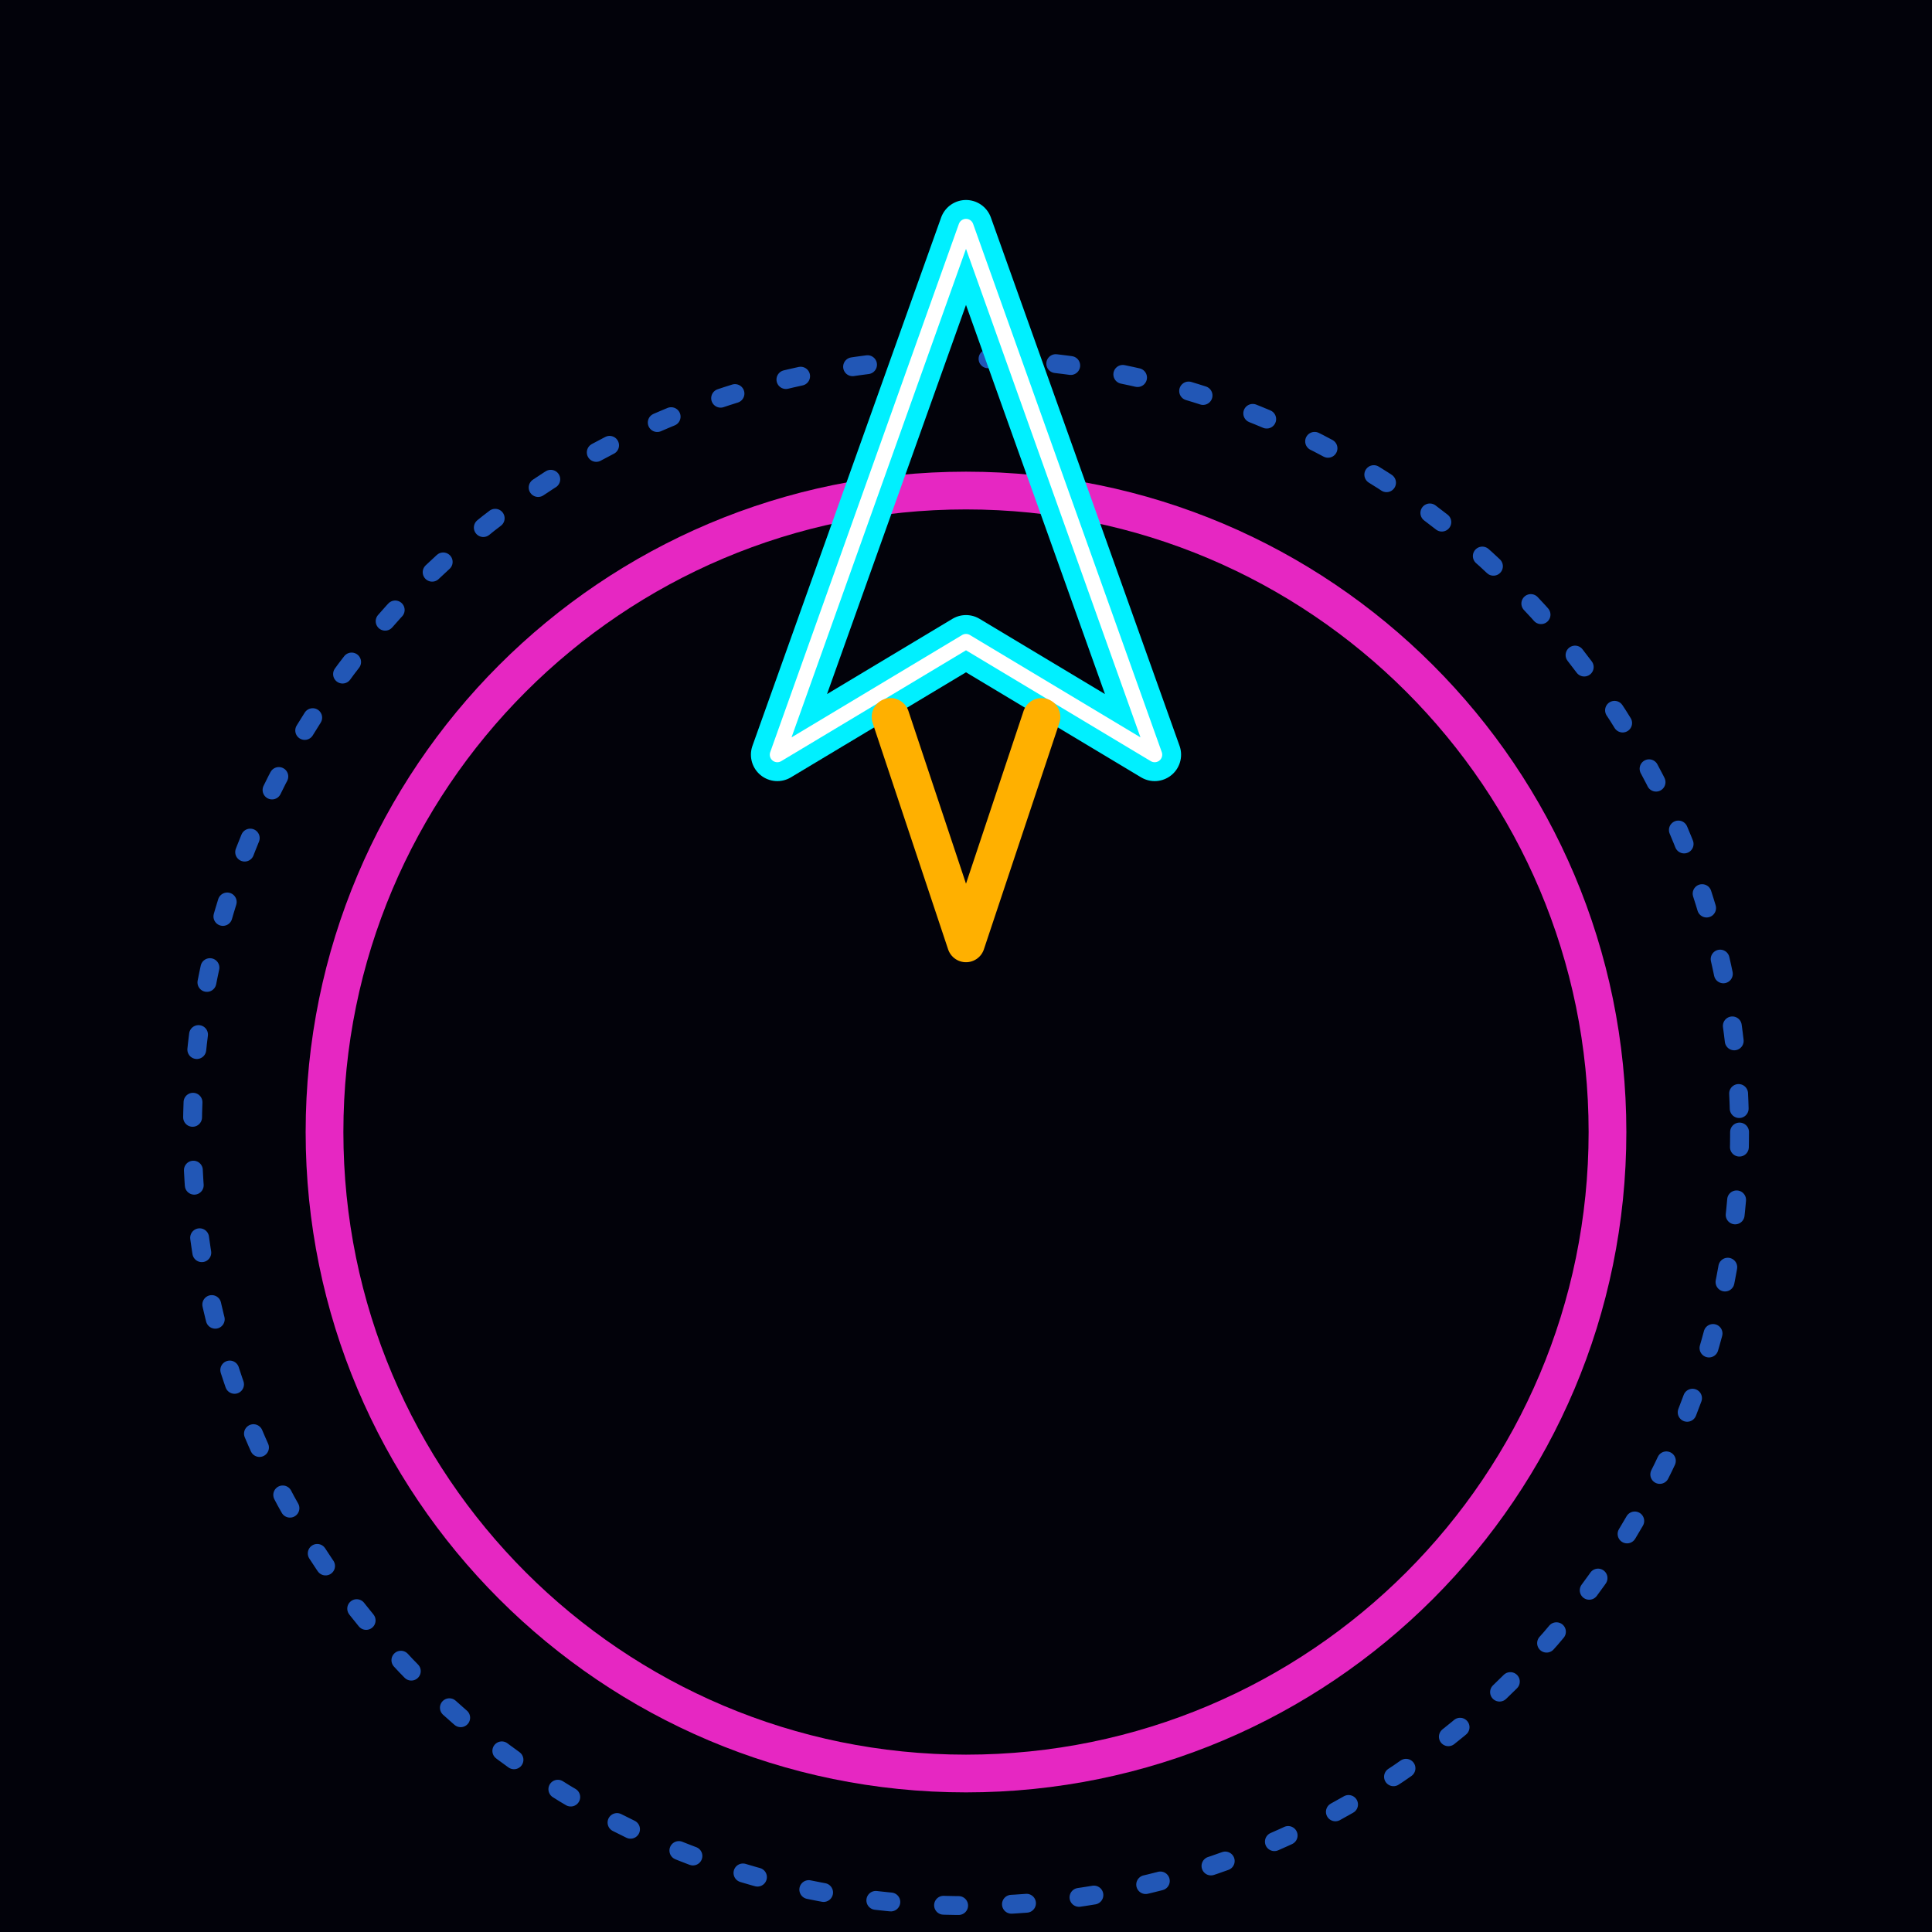
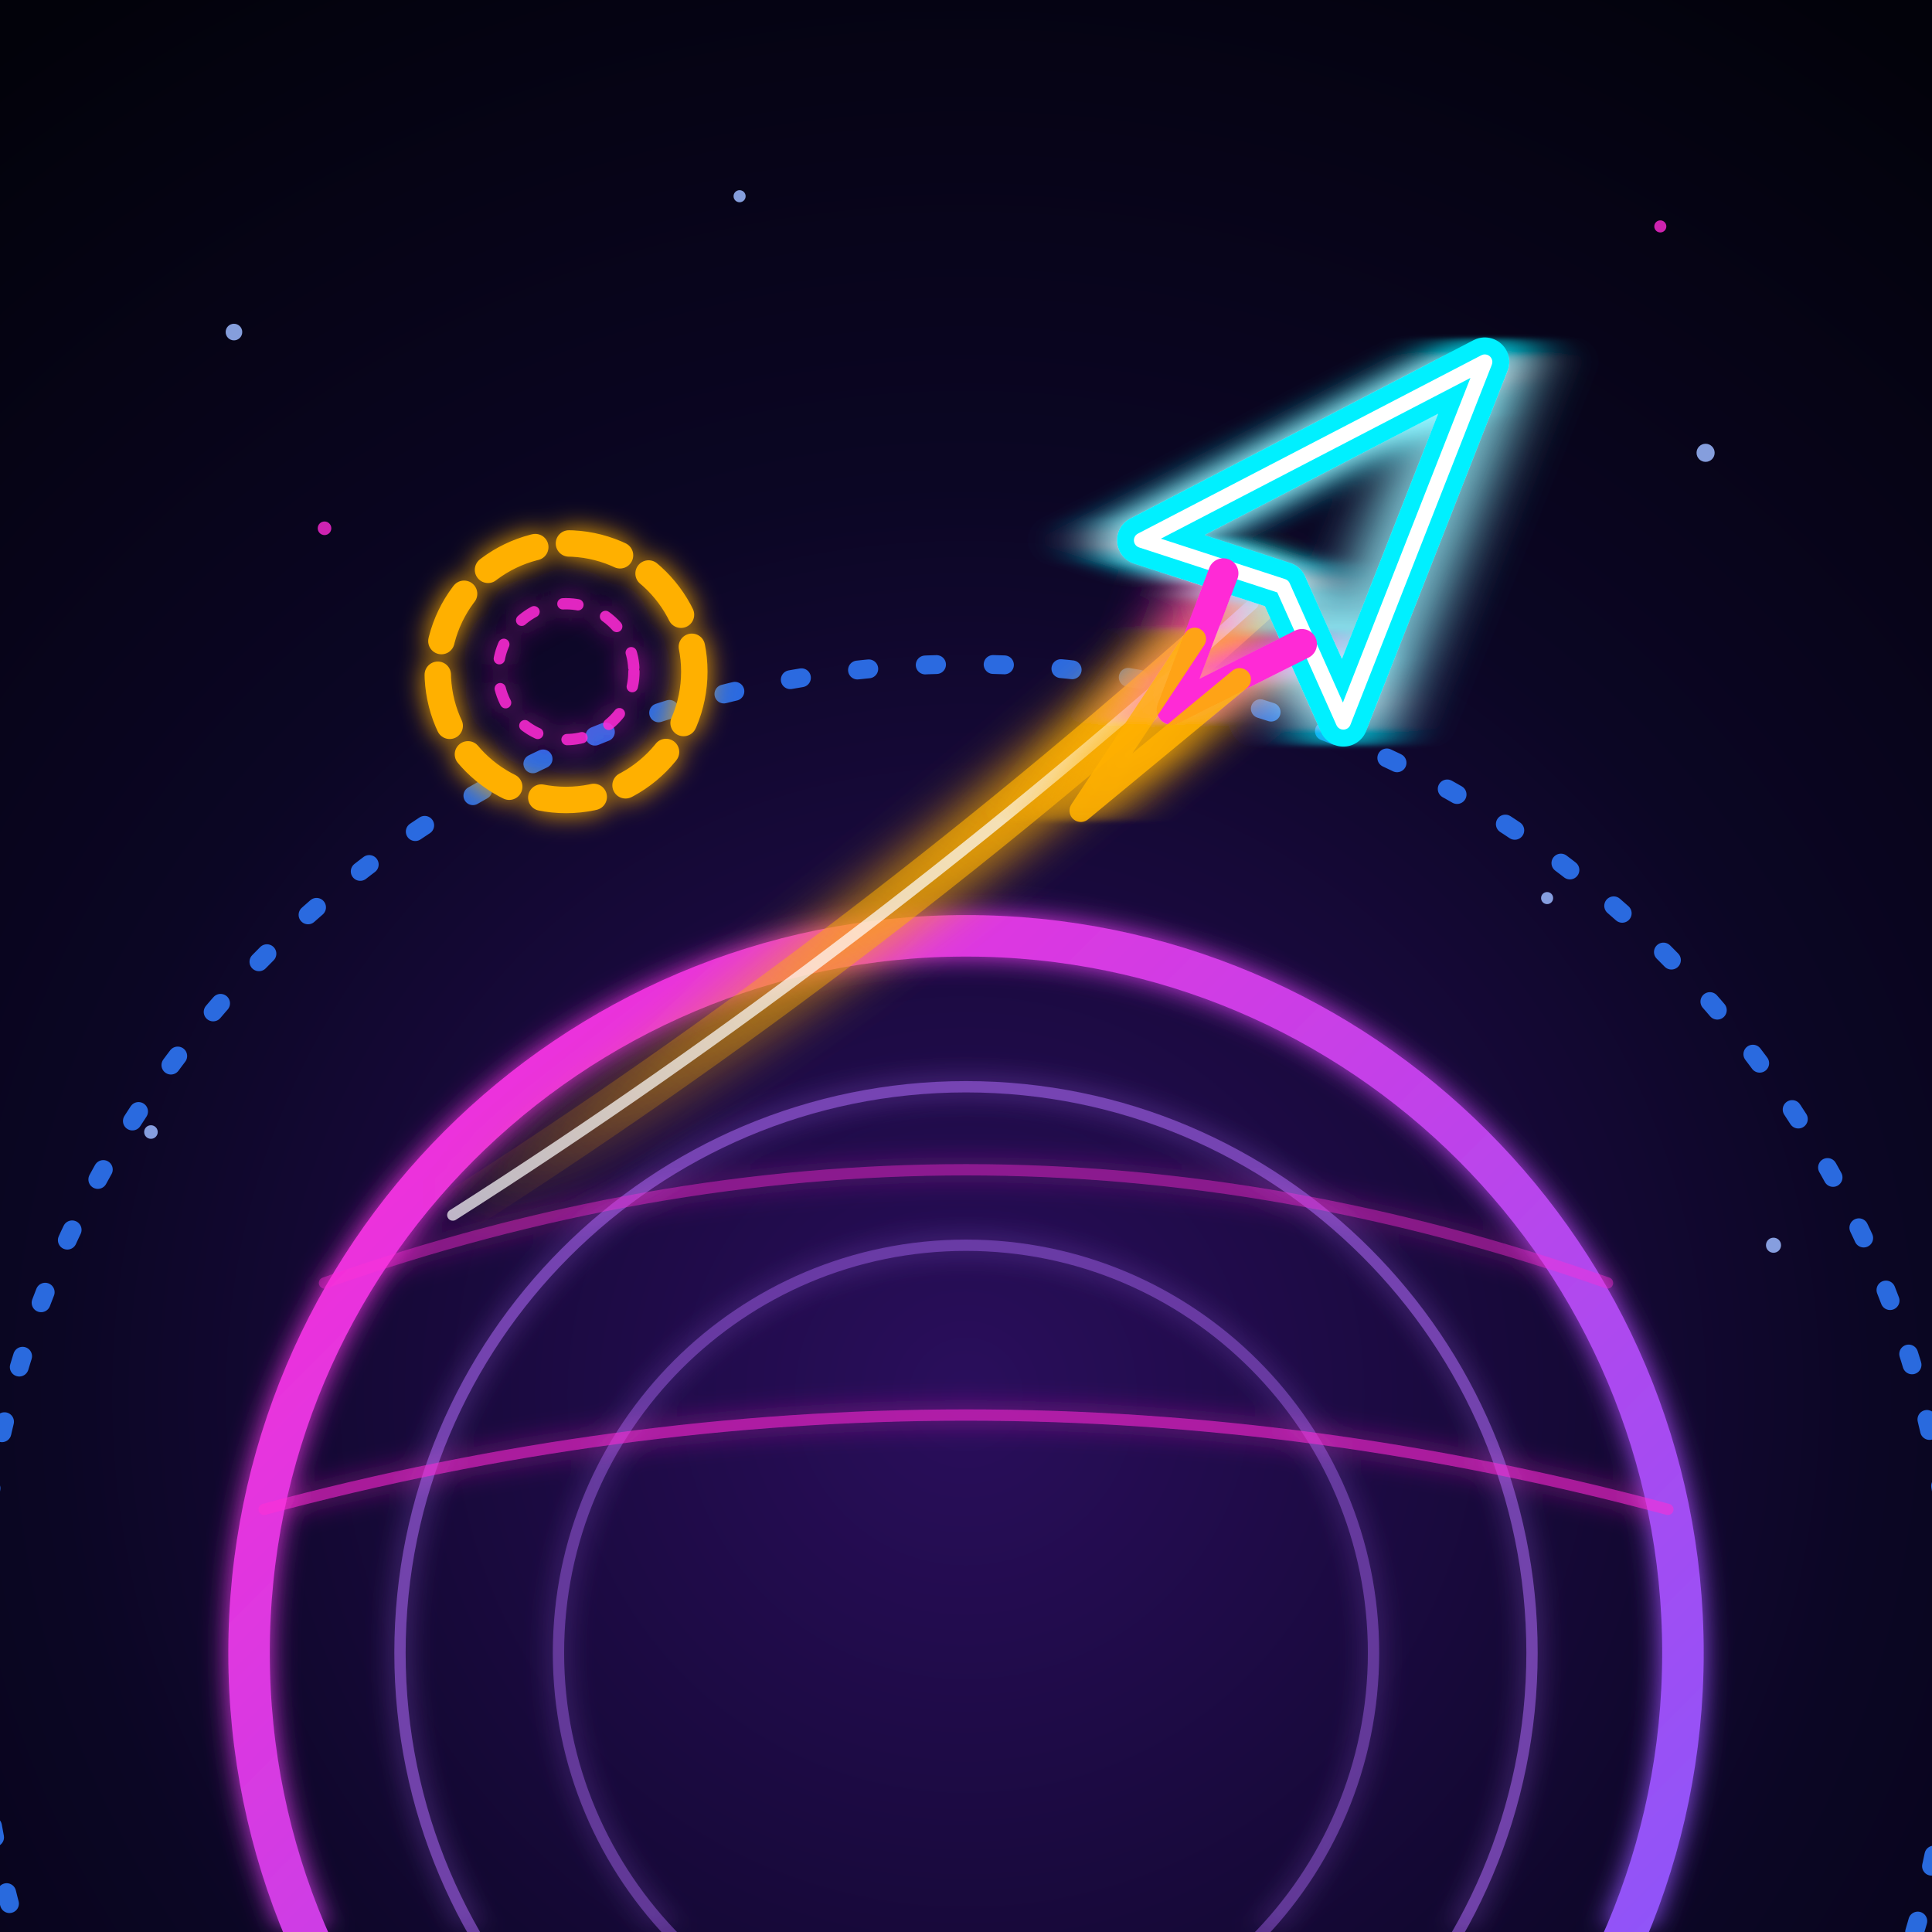
<svg xmlns="http://www.w3.org/2000/svg" viewBox="0 0 512 512">
-   <rect width="512" height="512" fill="#02020a" />
-   <g fill="none" stroke-linecap="round" stroke-linejoin="round">
-     <circle cx="256" cy="300" r="170" stroke="#ff2bd6" stroke-width="10" opacity=".9" />
-     <circle cx="256" cy="300" r="205" stroke="#2f7bff" stroke-width="5" stroke-dasharray="4 14" opacity=".7" />
-     <path d="M256 60 L206 200 L256 170 L306 200 Z" stroke="#00f0ff" stroke-width="14" />
-     <path d="M256 60 L206 200 L256 170 L306 200 Z" stroke="#ffffff" stroke-width="4" />
-     <path d="M236 190 L256 250 L276 190" stroke="#ffb000" stroke-width="10" />
+   <rect width="512" height="512" fill="url(#bg)" />
+   <defs>
+     <radialGradient id="bg" cx="50%" cy="72%" r="85%">
+       <stop offset="0" stop-color="#2a0e5c" />
+       <stop offset=".55" stop-color="#0b0624" />
+       <stop offset="1" stop-color="#02020a" />
+     </radialGradient>
+     <linearGradient id="pl" x1="0" y1="0" x2="1" y2="1">
+       <stop offset="0" stop-color="#ff2bd6" />
+       <stop offset="1" stop-color="#7a5cff" />
+     </linearGradient>
+     <linearGradient id="trail" x1="0" y1="1" x2="1" y2="0">
+       <stop offset="0" stop-color="#ffb000" stop-opacity="0" />
+       <stop offset="1" stop-color="#ffb000" stop-opacity=".95" />
+     </linearGradient>
+     <filter id="glow" x="-30%" y="-30%" width="160%" height="160%">
+       <feGaussianBlur stdDeviation="7" result="b" />
+       <feMerge>
+         <feMergeNode in="b" />
+         <feMergeNode in="b" />
+         <feMergeNode in="SourceGraphic" />
+       </feMerge>
+     </filter>
+     <filter id="soft" x="-30%" y="-30%" width="160%" height="160%">
+       <feGaussianBlur stdDeviation="3.5" result="b" />
+       <feMerge>
+         <feMergeNode in="b" />
+         <feMergeNode in="SourceGraphic" />
+       </feMerge>
+     </filter>
+     <clipPath id="cut">
+       <rect width="512" height="512" />
+     </clipPath>
+   </defs>
+   <g clip-path="url(#cut)" fill="none" stroke-linecap="round" stroke-linejoin="round">
+     <g fill="#9bb8ff" stroke="none" opacity=".85">
+       <circle cx="62" cy="88" r="2.2" />
+       <circle cx="118" cy="190" r="1.6" />
+       <circle cx="452" cy="120" r="2.4" />
+       <circle cx="410" cy="238" r="1.6" />
+       <circle cx="40" cy="300" r="1.8" />
+       <circle cx="470" cy="330" r="2" />
+       <circle cx="196" cy="52" r="1.6" />
+     </g>
+     <g fill="#ff2bd6" stroke="none" opacity=".8">
+       <circle cx="86" cy="140" r="1.8" />
+       <circle cx="440" cy="60" r="1.6" />
+     </g>
+     <g filter="url(#soft)">
+       <circle cx="256" cy="438" r="190" stroke="url(#pl)" stroke-width="11" />
+       <circle cx="256" cy="438" r="150" stroke="#b46bff" stroke-width="3" opacity=".5" />
+       <circle cx="256" cy="438" r="108" stroke="#b46bff" stroke-width="3" opacity=".4" />
+       <path d="M70 400 Q256 350 442 400" stroke="#ff2bd6" stroke-width="3" opacity=".55" />
+       <path d="M86 340 Q256 280 426 340" stroke="#ff2bd6" stroke-width="3" opacity=".4" />
+     </g>
+     <circle cx="256" cy="438" r="262" stroke="#2f7bff" stroke-width="5" stroke-dasharray="3 15" opacity=".85" />
+     <g filter="url(#soft)">
+       <circle cx="150" cy="178" r="34" stroke="#ffb000" stroke-width="7" stroke-dasharray="14 9" />
+       <circle cx="150" cy="178" r="18" stroke="#ff2bd6" stroke-width="3" stroke-dasharray="4 8" opacity=".85" />
+     </g>
+     <path d="M120 322 Q 230 252 332 160" stroke="url(#trail)" stroke-width="12" filter="url(#glow)" />
+     <path d="M120 322 Q 230 252 332 160" stroke="#ffffff" stroke-width="3" opacity=".7" />
+     <g transform="translate(352 142) rotate(-48)" filter="url(#glow)">
+       <path d="M62 0 L-34 36 L-18 0 L-34 -36 Z" stroke="#00f0ff" stroke-width="13" />
+       <path d="M62 0 L-34 36 L-18 0 L-34 -36 Z" stroke="#ffffff" stroke-width="4" />
+       <path d="M-26 14 L-62 0 L-26 -14" stroke="#ff2bd6" stroke-width="8" />
+       <path d="M-44 8 L-98 0 L-44 -8" stroke="#ffb000" stroke-width="6" opacity=".9" />
+     </g>
  </g>
</svg>
